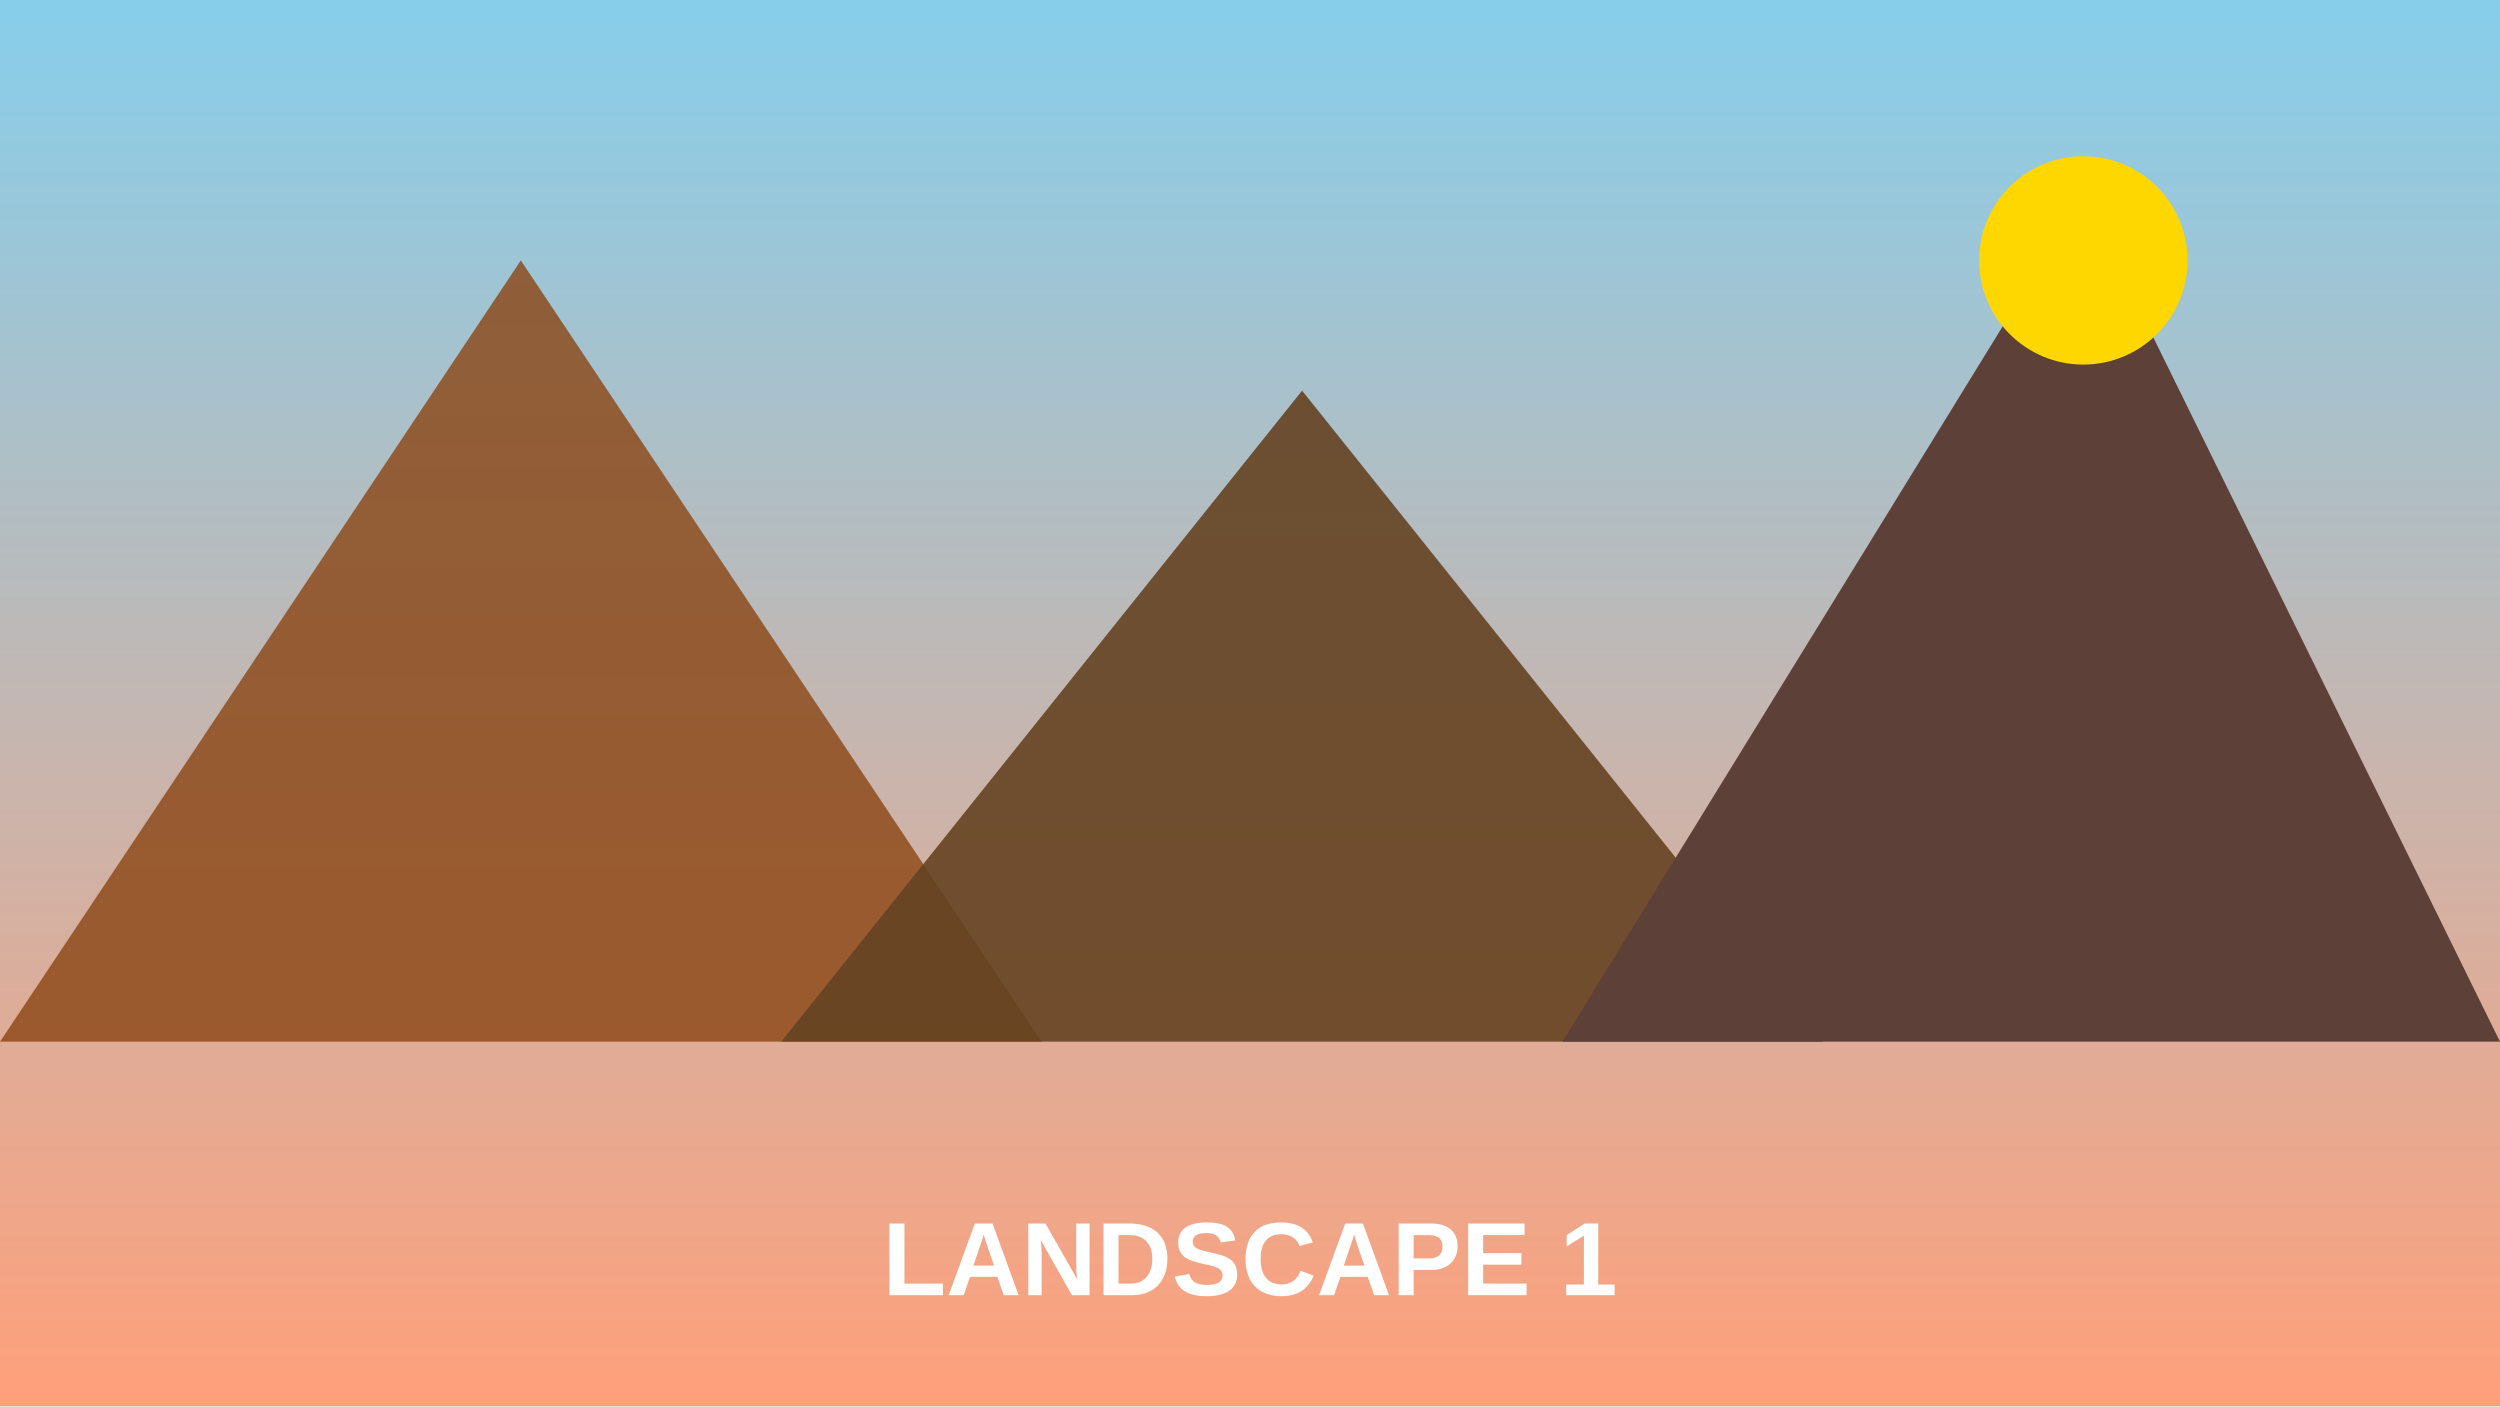
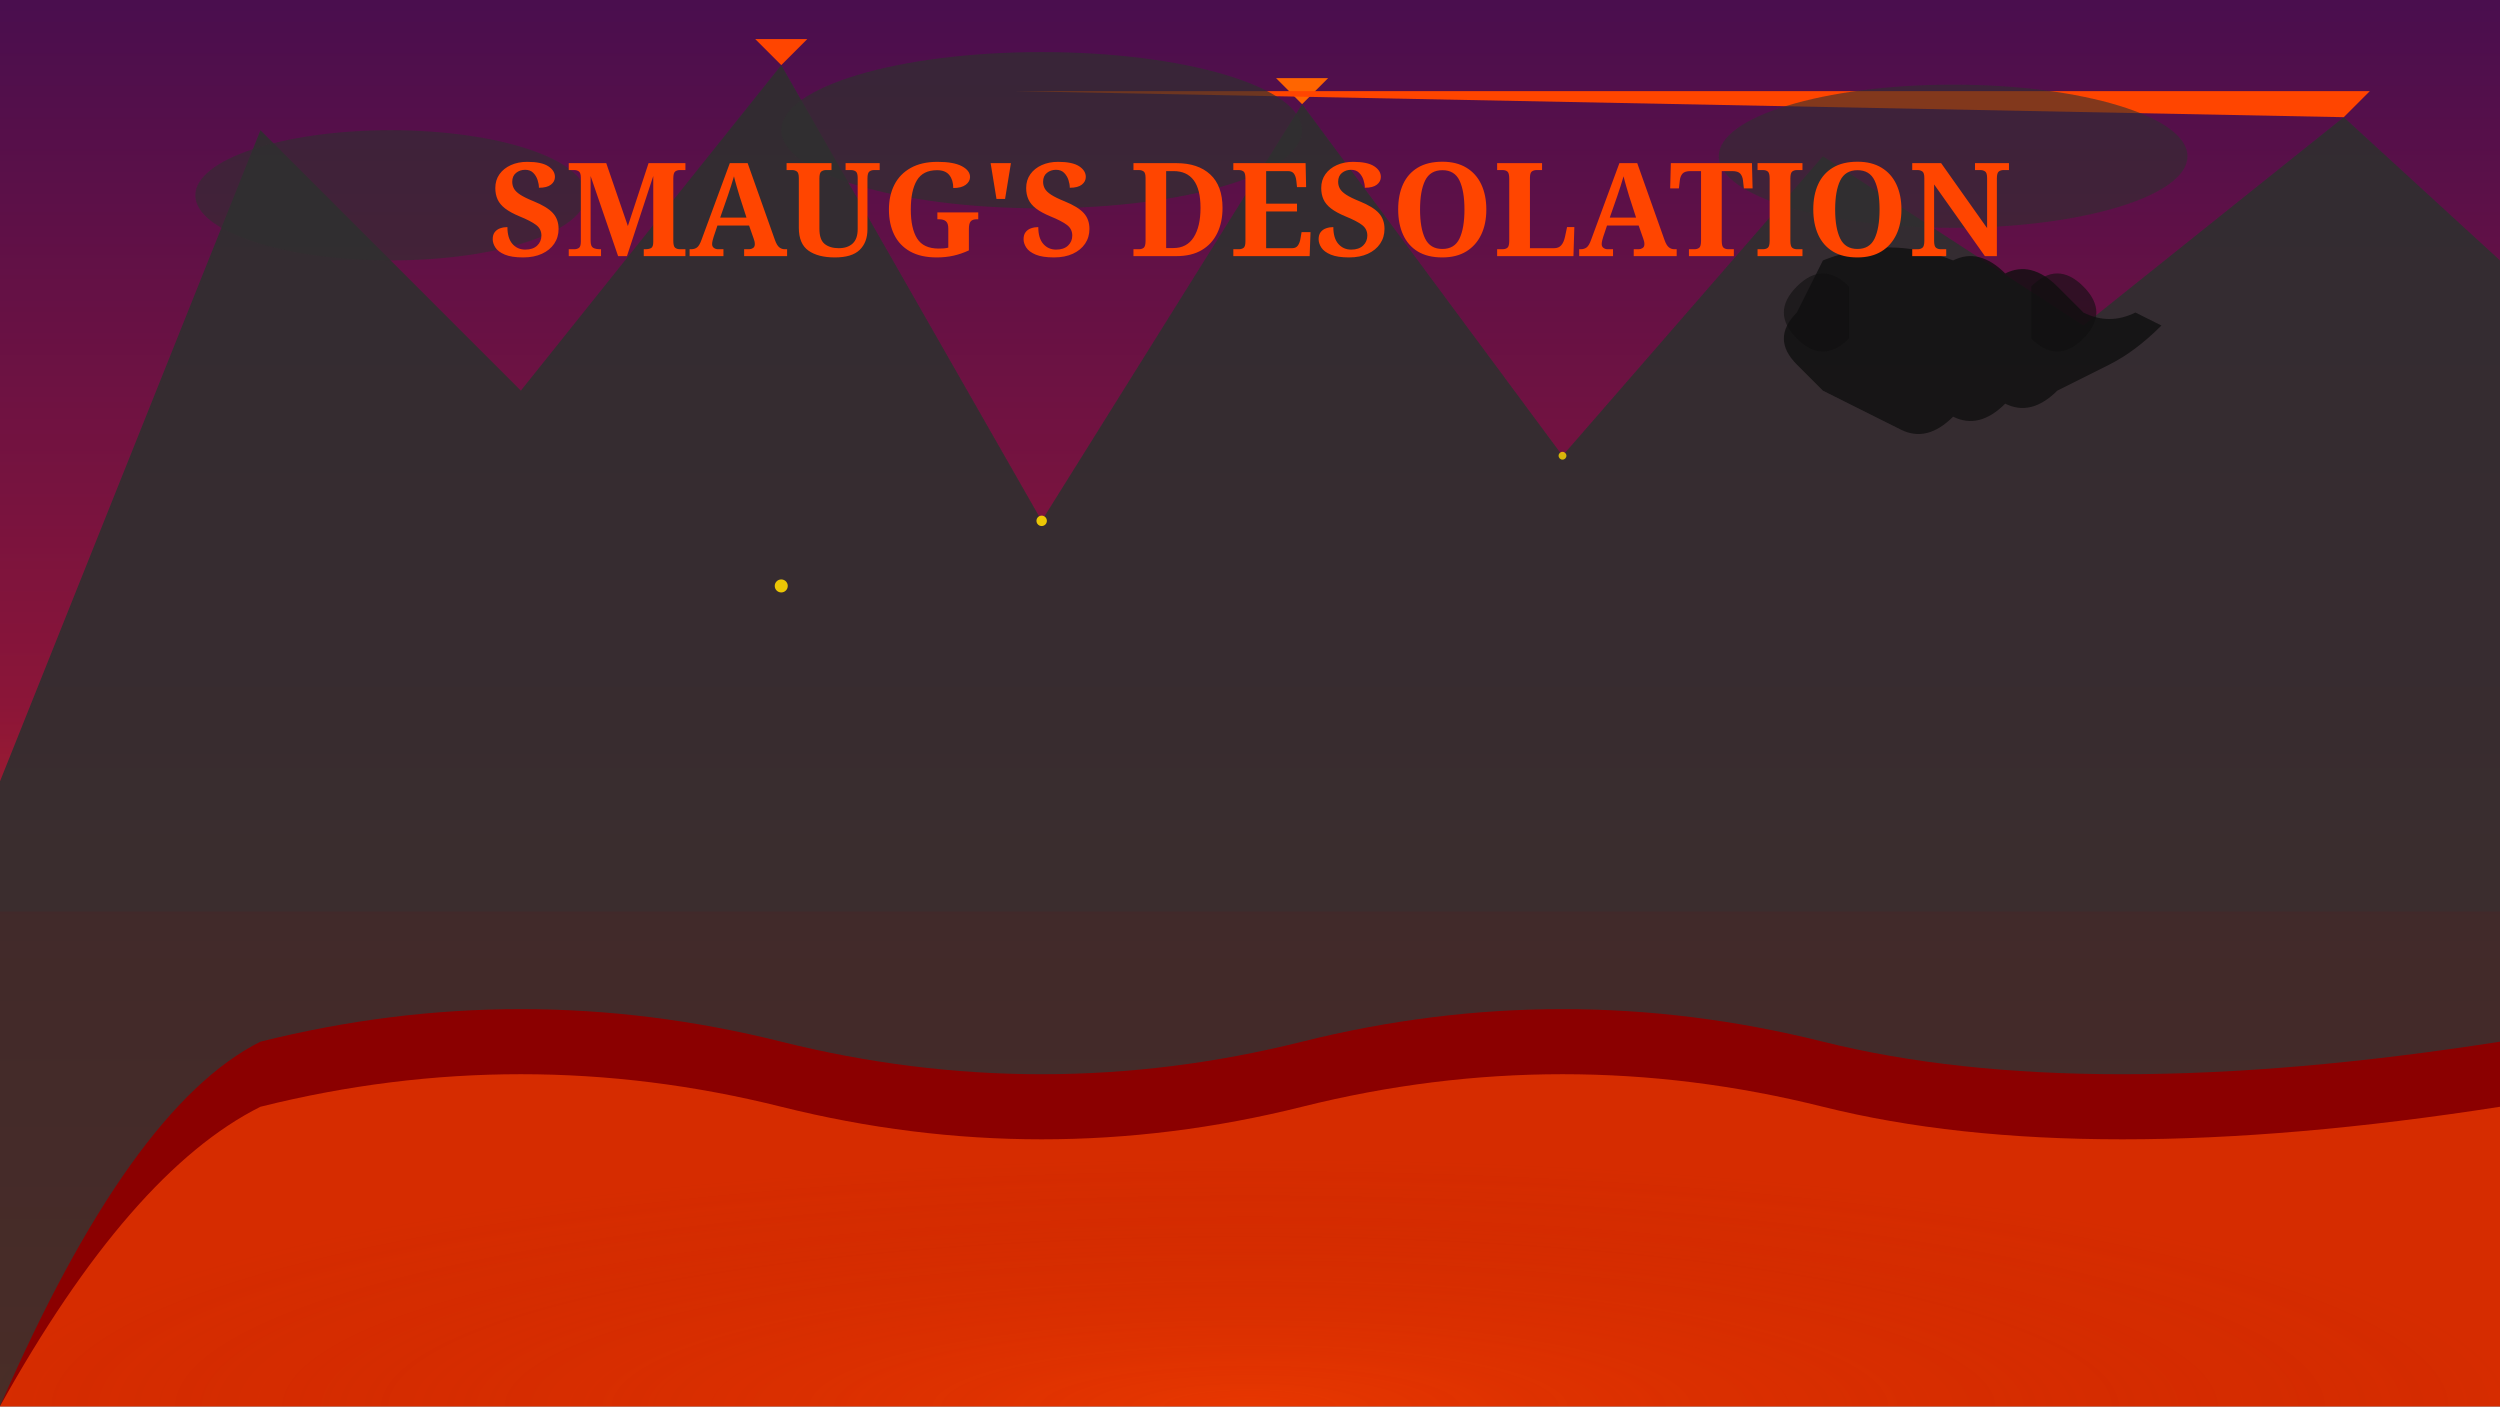
<svg xmlns="http://www.w3.org/2000/svg" width="1920" height="1080">
  <defs>
-     <linearGradient id="sky" x1="0%" y1="0%" x2="0%" y2="100%">
-       <stop offset="0%" style="stop-color:#87CEEB;stop-opacity:1" />
-       <stop offset="100%" style="stop-color:#FFA07A;stop-opacity:1" />
+     <linearGradient id="dragon-sky" x1="0%" y1="0%" x2="0%" y2="100%">
+       <stop offset="0%" style="stop-color:#4a0e4e;stop-opacity:1" />
+       <stop offset="50%" style="stop-color:#8b1538;stop-opacity:1" />
+       <stop offset="100%" style="stop-color:#ff4500;stop-opacity:1" />
    </linearGradient>
+     <radialGradient id="lava-glow" cx="50%" cy="100%" r="50%">
+       <stop offset="0%" style="stop-color:#ff4500;stop-opacity:0.8" />
+       <stop offset="100%" style="stop-color:#8b0000;stop-opacity:0.2" />
+     </radialGradient>
  </defs>
-   <rect width="100%" height="100%" fill="url(#sky)" />
-   <polygon points="0,800 400,200 800,800" fill="#8B4513" opacity="0.8" />
-   <polygon points="600,800 1000,300 1400,800" fill="#654321" opacity="0.9" />
-   <polygon points="1200,800 1600,150 1920,800" fill="#5D4037" />
-   <circle cx="1600" cy="200" r="80" fill="#FFD700" />
-   <text x="50%" y="90%" text-anchor="middle" dominant-baseline="middle" font-family="Arial" font-size="80" fill="white" font-weight="bold">
-     LANDSCAPE 1
+   <rect width="100%" height="100%" fill="url(#dragon-sky)" />
+   <polygon points="0,600 200,100 400,300 600,50 800,400 1000,80 1200,350 1400,120 1600,250 1800,90 1920,200 1920,1080 0,1080" fill="#2f2f2f" opacity="0.9" />
+   <polygon points="600,50 580,30 620,30" fill="#ff4500" />
+   <polygon points="1000,80 980,60 1020,60" fill="#ff6500" />
+   <polygon points="1800,90 780,70 1820,70" fill="#ff4500" />
+   <path d="M1400,200 Q1450,180 1500,200 Q1520,190 1540,210 Q1560,200 1580,220 L1600,240 Q1620,250 1640,240 L1660,250 Q1640,270 1620,280 L1580,300 Q1560,320 1540,310 Q1520,330 1500,320 Q1480,340 1460,330 L1440,320 Q1420,310 1400,300 L1380,280 Q1360,260 1380,240 Z" fill="#0f0f0f" opacity="0.8" />
+   <path d="M1420,220 Q1400,200 1380,220 Q1360,240 1380,260 Q1400,280 1420,260 Z" fill="#0f0f0f" opacity="0.6" />
+   <path d="M1560,220 Q1580,200 1600,220 Q1620,240 1600,260 Q1580,280 1560,260 Z" fill="#0f0f0f" opacity="0.6" />
+   <path d="M200,800 Q400,750 600,800 Q800,850 1000,800 Q1200,750 1400,800 Q1600,850 1920,800 L1920,1080 L0,1080 Q100,850 200,800" fill="#8b0000" />
+   <path d="M200,850 Q400,800 600,850 Q800,900 1000,850 Q1200,800 1400,850 Q1600,900 1920,850 L1920,1080 L0,1080 Q100,900 200,850" fill="#ff4500" opacity="0.7" />
+   <rect x="0" y="700" width="1920" height="380" fill="url(#lava-glow)" opacity="0.4" />
+   <circle cx="800" cy="400" r="4" fill="#ffd700" opacity="0.9" />
+   <circle cx="1200" cy="350" r="3" fill="#ffd700" opacity="0.8" />
+   <circle cx="600" cy="450" r="5" fill="#ffd700" opacity="0.9" />
+   <ellipse cx="300" cy="150" rx="150" ry="50" fill="#2f2f2f" opacity="0.6" />
+   <ellipse cx="800" cy="100" rx="200" ry="60" fill="#2f2f2f" opacity="0.7" />
+   <ellipse cx="1500" cy="120" rx="180" ry="55" fill="#2f2f2f" opacity="0.6" />
+   <text x="50%" y="15%" text-anchor="middle" dominant-baseline="middle" font-family="serif" font-size="100" fill="#ff4500" font-weight="bold">
+     SMAUG'S DESOLATION
  </text>
</svg>
